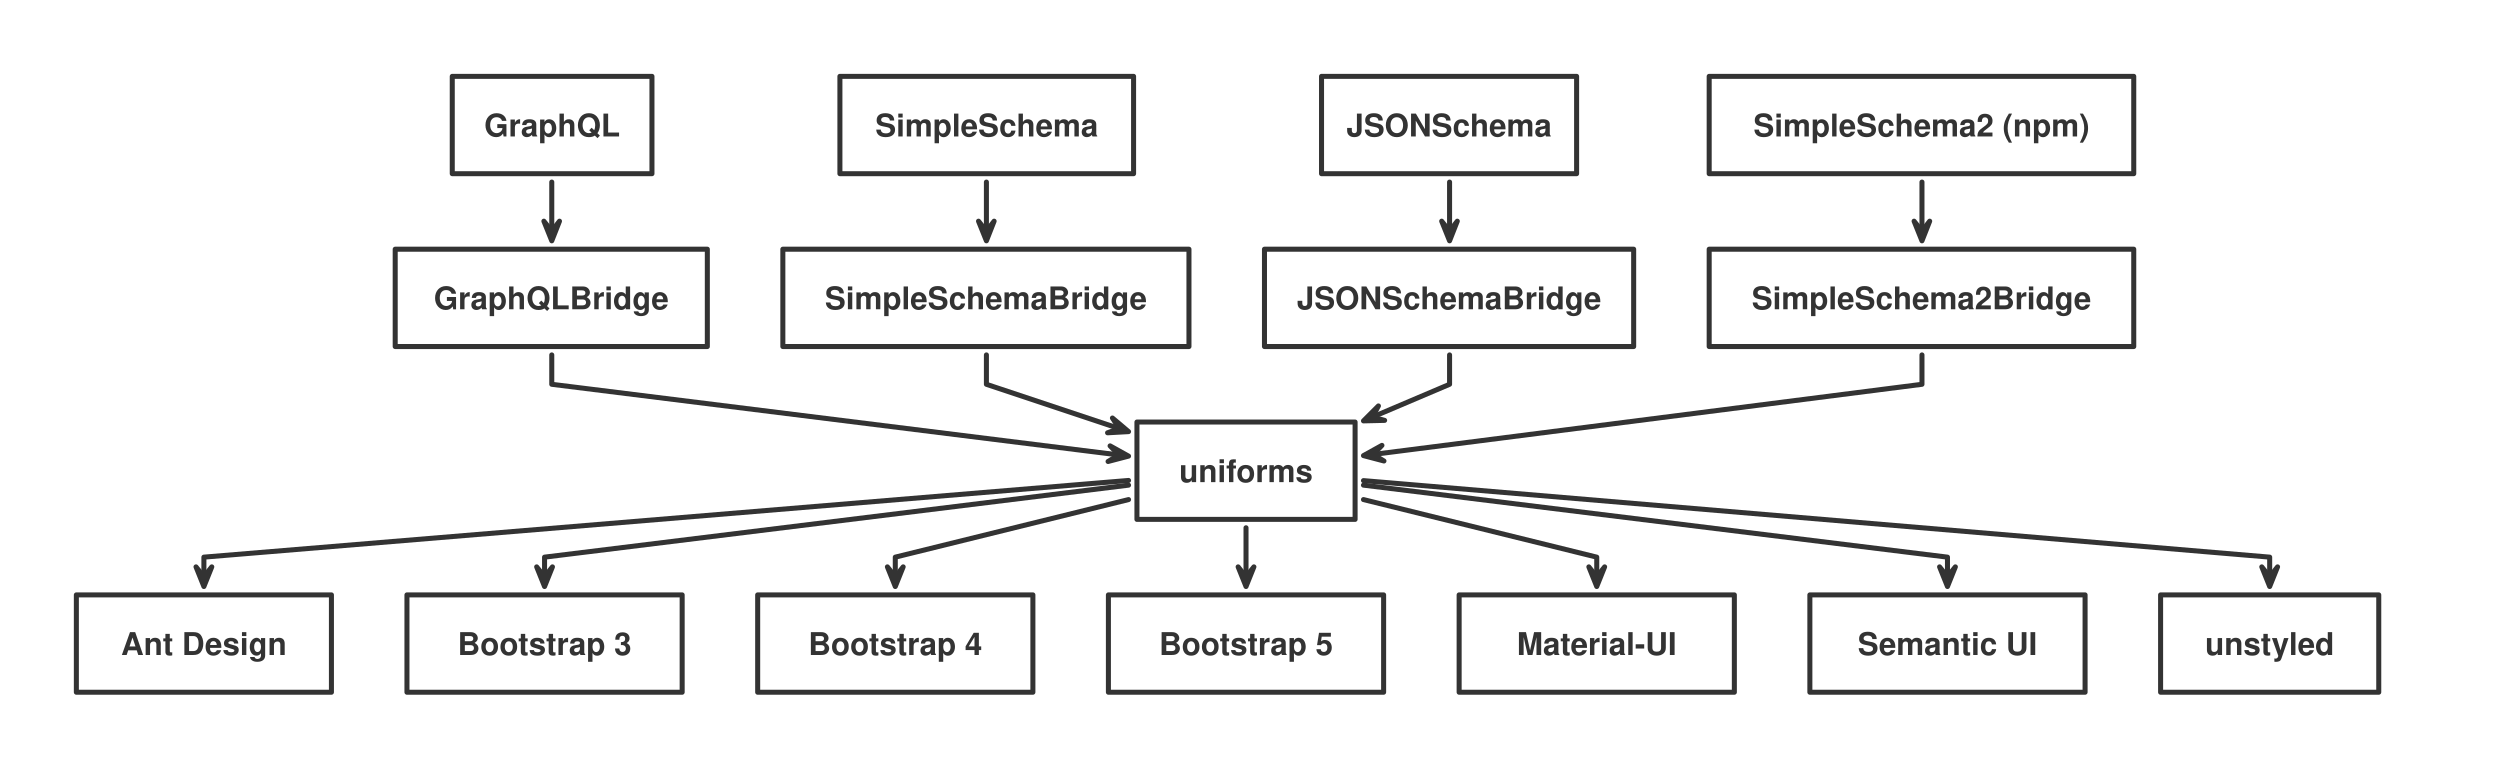
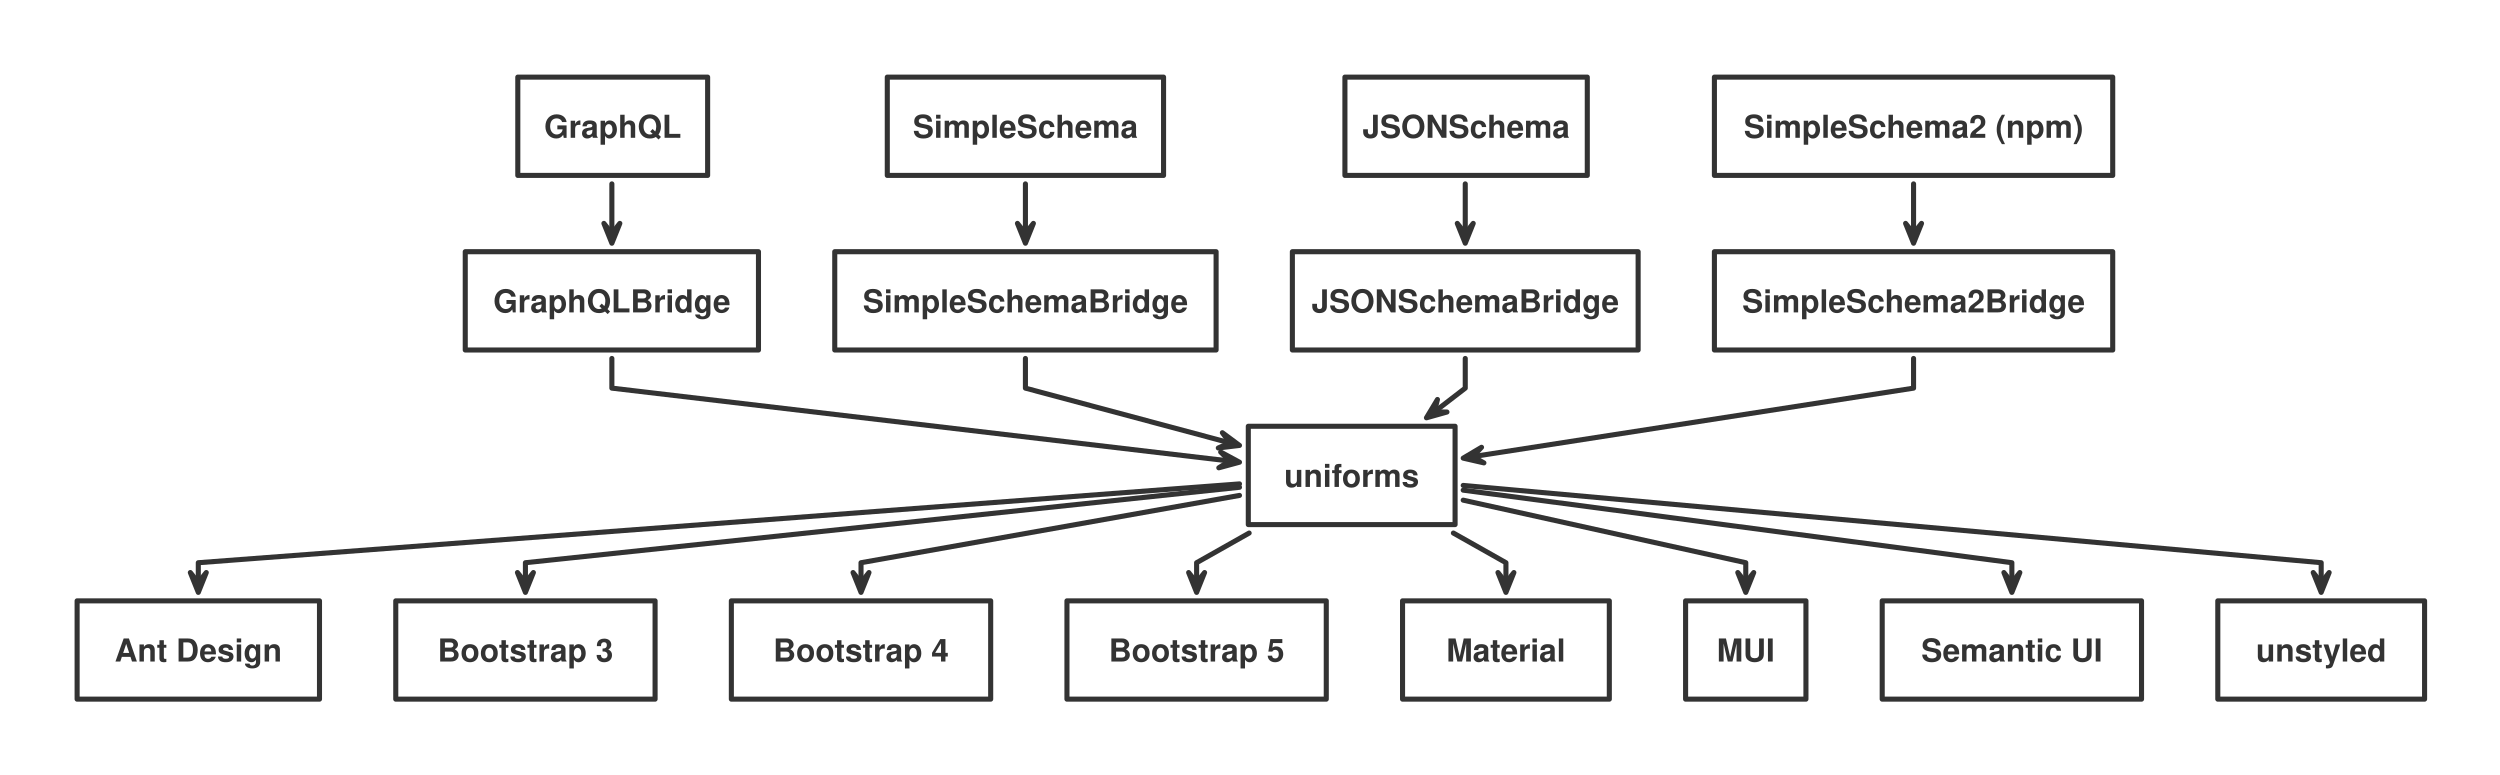
- <svg xmlns="http://www.w3.org/2000/svg" version="1.1" baseProfile="full" width="1489.75" height="457" viewbox="0 0 1489.75 457" style="font:bold  14pt monospace, Helvetica, sans-serif;;stroke-linejoin:round;stroke-linecap:round">
-   <rect x="0" y="0" height="457" width="1489.75" style="stroke:none; fill:transparent;" />
-   <path d="M328.8 108.5 L328.8 126 L328.8 137.7 L328.8 137.7 " style="stroke:#333;fill:none;stroke-dasharray:none;stroke-width:3;" />
-   <path d="M324.1 131.8 L328.8 137.7 L333.4 131.8 L328.8 143.5 Z" style="stroke:#333;fill:#333;stroke-dasharray:none;stroke-width:3;" />
-   <path d="M863.8 108.5 L863.8 126 L863.8 137.7 L863.8 137.7 " style="stroke:#333;fill:none;stroke-dasharray:none;stroke-width:3;" />
-   <path d="M859.1 131.8 L863.8 137.7 L868.4 131.8 L863.8 143.5 Z" style="stroke:#333;fill:#333;stroke-dasharray:none;stroke-width:3;" />
-   <path d="M1145.3 108.5 L1145.3 126 L1145.3 137.7 L1145.3 137.7 " style="stroke:#333;fill:none;stroke-dasharray:none;stroke-width:3;" />
-   <path d="M1140.6 131.8 L1145.3 137.7 L1149.9 131.8 L1145.3 143.5 Z" style="stroke:#333;fill:#333;stroke-dasharray:none;stroke-width:3;" />
-   <path d="M587.8 108.5 L587.8 126 L587.8 137.7 L587.8 137.7 " style="stroke:#333;fill:none;stroke-dasharray:none;stroke-width:3;" />
-   <path d="M583.1 131.8 L587.8 137.7 L592.4 131.8 L587.8 143.5 Z" style="stroke:#333;fill:#333;stroke-dasharray:none;stroke-width:3;" />
-   <path d="M328.8 211.5 L328.8 229 L666.7 271.1 L666.7 271.1 " style="stroke:#333;fill:none;stroke-dasharray:none;stroke-width:3;" />
-   <path d="M660.3 275 L666.7 271.1 L661.5 265.7 L672.5 271.8 Z" style="stroke:#333;fill:#333;stroke-dasharray:none;stroke-width:3;" />
-   <path d="M587.8 211.5 L587.8 229 L667 255.4 L667 255.4 " style="stroke:#333;fill:none;stroke-dasharray:none;stroke-width:3;" />
-   <path d="M660 257.9 L667 255.4 L662.9 249.1 L672.5 257.2 Z" style="stroke:#333;fill:#333;stroke-dasharray:none;stroke-width:3;" />
-   <path d="M863.8 211.5 L863.8 229 L817.9 248.5 L817.9 248.5 " style="stroke:#333;fill:none;stroke-dasharray:none;stroke-width:3;" />
-   <path d="M821.4 241.9 L817.9 248.5 L825.1 250.5 L812.5 250.8 Z" style="stroke:#333;fill:#333;stroke-dasharray:none;stroke-width:3;" />
-   <path d="M1145.3 211.5 L1145.3 229 L818.3 270.8 L818.3 270.8 " style="stroke:#333;fill:none;stroke-dasharray:none;stroke-width:3;" />
-   <path d="M823.5 265.4 L818.3 270.8 L824.7 274.7 L812.5 271.5 Z" style="stroke:#333;fill:#333;stroke-dasharray:none;stroke-width:3;" />
-   <path d="M672.5 286.3 L121.5 332 L121.5 343.7 L121.5 343.7 " style="stroke:#333;fill:none;stroke-dasharray:none;stroke-width:3;" />
-   <path d="M116.8 337.8 L121.5 343.7 L126.2 337.8 L121.5 349.5 Z" style="stroke:#333;fill:#333;stroke-dasharray:none;stroke-width:3;" />
-   <path d="M672.5 289.1 L324.5 332 L324.5 343.7 L324.5 343.7 " style="stroke:#333;fill:none;stroke-dasharray:none;stroke-width:3;" />
-   <path d="M319.8 337.8 L324.5 343.7 L329.2 337.8 L324.5 349.5 Z" style="stroke:#333;fill:#333;stroke-dasharray:none;stroke-width:3;" />
-   <path d="M672.5 297.7 L533.5 332 L533.5 343.7 L533.5 343.7 " style="stroke:#333;fill:none;stroke-dasharray:none;stroke-width:3;" />
-   <path d="M528.8 337.8 L533.5 343.7 L538.2 337.8 L533.5 349.5 Z" style="stroke:#333;fill:#333;stroke-dasharray:none;stroke-width:3;" />
-   <path d="M742.5 314.5 L742.5 332 L742.5 343.7 L742.5 343.7 " style="stroke:#333;fill:none;stroke-dasharray:none;stroke-width:3;" />
-   <path d="M737.8 337.8 L742.5 343.7 L747.2 337.8 L742.5 349.5 Z" style="stroke:#333;fill:#333;stroke-dasharray:none;stroke-width:3;" />
-   <path d="M812.5 297.7 L951.5 332 L951.5 343.7 L951.5 343.7 " style="stroke:#333;fill:none;stroke-dasharray:none;stroke-width:3;" />
-   <path d="M946.8 337.8 L951.5 343.7 L956.2 337.8 L951.5 349.5 Z" style="stroke:#333;fill:#333;stroke-dasharray:none;stroke-width:3;" />
-   <path d="M812.5 289.1 L1160.5 332 L1160.5 343.7 L1160.5 343.7 " style="stroke:#333;fill:none;stroke-dasharray:none;stroke-width:3;" />
-   <path d="M1155.8 337.8 L1160.5 343.7 L1165.2 337.8 L1160.5 349.5 Z" style="stroke:#333;fill:#333;stroke-dasharray:none;stroke-width:3;" />
-   <path d="M812.5 286.4 L1352.5 332 L1352.5 343.7 L1352.5 343.7 " style="stroke:#333;fill:none;stroke-dasharray:none;stroke-width:3;" />
-   <path d="M1347.8 337.8 L1352.5 343.7 L1357.2 337.8 L1352.5 349.5 Z" style="stroke:#333;fill:#333;stroke-dasharray:none;stroke-width:3;" />
-   <rect x="269.5" y="45.5" height="58" width="119" data-name="GraphQL" style="stroke:#333;fill:transparent;stroke-dasharray:none;stroke-width:3;" />
-   <text x="329" y="81.3" style="fill: #333;font:bold  14pt monospace, Helvetica, sans-serif;text-anchor: middle;" data-name="GraphQL">GraphQL</text>
-   <rect x="235.5" y="148.5" height="58" width="186" data-name="GraphQLBridge" style="stroke:#333;fill:transparent;stroke-dasharray:none;stroke-width:3;" />
-   <text x="328.5" y="184.3" style="fill: #333;font:bold  14pt monospace, Helvetica, sans-serif;text-anchor: middle;" data-name="GraphQLBridge">GraphQLBridge</text>
-   <rect x="787.5" y="45.5" height="58" width="152" data-name="JSONSchema" style="stroke:#333;fill:transparent;stroke-dasharray:none;stroke-width:3;" />
-   <text x="863.5" y="81.3" style="fill: #333;font:bold  14pt monospace, Helvetica, sans-serif;text-anchor: middle;" data-name="JSONSchema">JSONSchema</text>
-   <rect x="753.5" y="148.5" height="58" width="220" data-name="JSONSchemaBridge" style="stroke:#333;fill:transparent;stroke-dasharray:none;stroke-width:3;" />
-   <text x="863.5" y="184.3" style="fill: #333;font:bold  14pt monospace, Helvetica, sans-serif;text-anchor: middle;" data-name="JSONSchemaBridge">JSONSchemaBridge</text>
-   <rect x="1018.5" y="45.5" height="58" width="253" data-name="SimpleSchema2 (npm)" style="stroke:#333;fill:transparent;stroke-dasharray:none;stroke-width:3;" />
-   <text x="1145" y="81.3" style="fill: #333;font:bold  14pt monospace, Helvetica, sans-serif;text-anchor: middle;" data-name="SimpleSchema2 (npm)">SimpleSchema2 (npm)</text>
-   <rect x="1018.5" y="148.5" height="58" width="253" data-name="SimpleSchema2Bridge" style="stroke:#333;fill:transparent;stroke-dasharray:none;stroke-width:3;" />
-   <text x="1145" y="184.3" style="fill: #333;font:bold  14pt monospace, Helvetica, sans-serif;text-anchor: middle;" data-name="SimpleSchema2Bridge">SimpleSchema2Bridge</text>
-   <rect x="500.5" y="45.5" height="58" width="175" data-name="SimpleSchema" style="stroke:#333;fill:transparent;stroke-dasharray:none;stroke-width:3;" />
-   <text x="588" y="81.3" style="fill: #333;font:bold  14pt monospace, Helvetica, sans-serif;text-anchor: middle;" data-name="SimpleSchema">SimpleSchema</text>
-   <rect x="466.5" y="148.5" height="58" width="242" data-name="SimpleSchemaBridge" style="stroke:#333;fill:transparent;stroke-dasharray:none;stroke-width:3;" />
-   <text x="587.5" y="184.3" style="fill: #333;font:bold  14pt monospace, Helvetica, sans-serif;text-anchor: middle;" data-name="SimpleSchemaBridge">SimpleSchemaBridge</text>
-   <rect x="677.5" y="251.5" height="58" width="130" data-name="uniforms" style="stroke:#333;fill:transparent;stroke-dasharray:none;stroke-width:3;" />
-   <text x="742.5" y="287.3" style="fill: #333;font:bold  14pt monospace, Helvetica, sans-serif;text-anchor: middle;" data-name="uniforms">uniforms</text>
-   <rect x="45.5" y="354.5" height="58" width="152" data-name="Ant Design" style="stroke:#333;fill:transparent;stroke-dasharray:none;stroke-width:3;" />
-   <text x="121.5" y="390.3" style="fill: #333;font:bold  14pt monospace, Helvetica, sans-serif;text-anchor: middle;" data-name="Ant Design">Ant Design</text>
-   <rect x="242.5" y="354.5" height="58" width="164" data-name="Bootstrap 3" style="stroke:#333;fill:transparent;stroke-dasharray:none;stroke-width:3;" />
-   <text x="324.5" y="390.3" style="fill: #333;font:bold  14pt monospace, Helvetica, sans-serif;text-anchor: middle;" data-name="Bootstrap 3">Bootstrap 3</text>
-   <rect x="451.5" y="354.5" height="58" width="164" data-name="Bootstrap 4" style="stroke:#333;fill:transparent;stroke-dasharray:none;stroke-width:3;" />
-   <text x="533.5" y="390.3" style="fill: #333;font:bold  14pt monospace, Helvetica, sans-serif;text-anchor: middle;" data-name="Bootstrap 4">Bootstrap 4</text>
-   <rect x="660.5" y="354.5" height="58" width="164" data-name="Bootstrap 5" style="stroke:#333;fill:transparent;stroke-dasharray:none;stroke-width:3;" />
-   <text x="742.5" y="390.3" style="fill: #333;font:bold  14pt monospace, Helvetica, sans-serif;text-anchor: middle;" data-name="Bootstrap 5">Bootstrap 5</text>
-   <rect x="869.5" y="354.5" height="58" width="164" data-name="Material-UI" style="stroke:#333;fill:transparent;stroke-dasharray:none;stroke-width:3;" />
-   <text x="951.5" y="390.3" style="fill: #333;font:bold  14pt monospace, Helvetica, sans-serif;text-anchor: middle;" data-name="Material-UI">Material-UI</text>
-   <rect x="1078.5" y="354.5" height="58" width="164" data-name="Semantic UI" style="stroke:#333;fill:transparent;stroke-dasharray:none;stroke-width:3;" />
-   <text x="1160.5" y="390.3" style="fill: #333;font:bold  14pt monospace, Helvetica, sans-serif;text-anchor: middle;" data-name="Semantic UI">Semantic UI</text>
-   <rect x="1287.5" y="354.5" height="58" width="130" data-name="unstyled" style="stroke:#333;fill:transparent;stroke-dasharray:none;stroke-width:3;" />
-   <text x="1352.5" y="390.3" style="fill: #333;font:bold  14pt monospace, Helvetica, sans-serif;text-anchor: middle;" data-name="unstyled">unstyled</text>
+ <svg xmlns="http://www.w3.org/2000/svg" version="1.1" baseProfile="full" width="1475" height="457" viewbox="0 0 1475 457" style="font:bold  14pt monospace, Helvetica, sans-serif;;stroke-linejoin:round;stroke-linecap:round">
+   <rect x="0" y="0" height="457" width="1475" style="stroke:none; fill:transparent;" />
+   <path d="M361 108.5 L361 126 L361 137.7 L361 137.7 " style="stroke:#333;fill:none;stroke-dasharray:none;stroke-width:3;" />
+   <path d="M356.3 131.8 L361 137.7 L365.7 131.8 L361 143.5 Z" style="stroke:#333;fill:#333;stroke-dasharray:none;stroke-width:3;" />
+   <path d="M864.5 108.5 L864.5 126 L864.5 137.7 L864.5 137.7 " style="stroke:#333;fill:none;stroke-dasharray:none;stroke-width:3;" />
+   <path d="M859.8 131.8 L864.5 137.7 L869.2 131.8 L864.5 143.5 Z" style="stroke:#333;fill:#333;stroke-dasharray:none;stroke-width:3;" />
+   <path d="M1129 108.5 L1129 126 L1129 137.7 L1129 137.7 " style="stroke:#333;fill:none;stroke-dasharray:none;stroke-width:3;" />
+   <path d="M1124.3 131.8 L1129 137.7 L1133.7 131.8 L1129 143.5 Z" style="stroke:#333;fill:#333;stroke-dasharray:none;stroke-width:3;" />
+   <path d="M605 108.5 L605 126 L605 137.7 L605 137.7 " style="stroke:#333;fill:none;stroke-dasharray:none;stroke-width:3;" />
+   <path d="M600.3 131.8 L605 137.7 L609.7 131.8 L605 143.5 Z" style="stroke:#333;fill:#333;stroke-dasharray:none;stroke-width:3;" />
+   <path d="M361 211.5 L361 229 L725.5 272 L725.5 272 " style="stroke:#333;fill:none;stroke-dasharray:none;stroke-width:3;" />
+   <path d="M719.1 276 L725.5 272 L720.2 266.7 L731.3 272.7 Z" style="stroke:#333;fill:#333;stroke-dasharray:none;stroke-width:3;" />
+   <path d="M605 211.5 L605 229 L725.6 261.3 L725.6 261.3 " style="stroke:#333;fill:none;stroke-dasharray:none;stroke-width:3;" />
+   <path d="M718.8 264.3 L725.6 261.3 L721.2 255.3 L731.3 262.8 Z" style="stroke:#333;fill:#333;stroke-dasharray:none;stroke-width:3;" />
+   <path d="M864.5 211.5 L864.5 229 L846.3 243 L846.3 243 " style="stroke:#333;fill:none;stroke-dasharray:none;stroke-width:3;" />
+   <path d="M848.1 235.7 L846.3 243 L853.7 243.1 L841.6 246.5 Z" style="stroke:#333;fill:#333;stroke-dasharray:none;stroke-width:3;" />
+   <path d="M1129 211.5 L1129 229 L869 269.4 L869 269.4 " style="stroke:#333;fill:none;stroke-dasharray:none;stroke-width:3;" />
+   <path d="M874.1 263.9 L869 269.4 L875.5 273.1 L863.3 270.3 Z" style="stroke:#333;fill:#333;stroke-dasharray:none;stroke-width:3;" />
+   <path d="M731.3 285.5 L117 332 L117 343.7 L117 343.7 " style="stroke:#333;fill:none;stroke-dasharray:none;stroke-width:3;" />
+   <path d="M112.3 337.8 L117 343.7 L121.7 337.8 L117 349.5 Z" style="stroke:#333;fill:#333;stroke-dasharray:none;stroke-width:3;" />
+   <path d="M731.3 287.5 L310 332 L310 343.7 L310 343.7 " style="stroke:#333;fill:none;stroke-dasharray:none;stroke-width:3;" />
+   <path d="M305.3 337.8 L310 343.7 L314.7 337.8 L310 349.5 Z" style="stroke:#333;fill:#333;stroke-dasharray:none;stroke-width:3;" />
+   <path d="M731.3 292.3 L508 332 L508 343.7 L508 343.7 " style="stroke:#333;fill:none;stroke-dasharray:none;stroke-width:3;" />
+   <path d="M503.3 337.8 L508 343.7 L512.7 337.8 L508 349.5 Z" style="stroke:#333;fill:#333;stroke-dasharray:none;stroke-width:3;" />
+   <path d="M737 314.5 L706 332 L706 343.7 L706 343.7 " style="stroke:#333;fill:none;stroke-dasharray:none;stroke-width:3;" />
+   <path d="M701.3 337.8 L706 343.7 L710.7 337.8 L706 349.5 Z" style="stroke:#333;fill:#333;stroke-dasharray:none;stroke-width:3;" />
+   <path d="M857.5 314.5 L888.5 332 L888.5 343.7 L888.5 343.7 " style="stroke:#333;fill:none;stroke-dasharray:none;stroke-width:3;" />
+   <path d="M883.8 337.8 L888.5 343.7 L893.2 337.8 L888.5 349.5 Z" style="stroke:#333;fill:#333;stroke-dasharray:none;stroke-width:3;" />
+   <path d="M863.3 295.1 L1030 332 L1030 343.7 L1030 343.7 " style="stroke:#333;fill:none;stroke-dasharray:none;stroke-width:3;" />
+   <path d="M1025.3 337.8 L1030 343.7 L1034.7 337.8 L1030 349.5 Z" style="stroke:#333;fill:#333;stroke-dasharray:none;stroke-width:3;" />
+   <path d="M863.3 289.2 L1187 332 L1187 343.7 L1187 343.7 " style="stroke:#333;fill:none;stroke-dasharray:none;stroke-width:3;" />
+   <path d="M1182.3 337.8 L1187 343.7 L1191.7 337.8 L1187 349.5 Z" style="stroke:#333;fill:#333;stroke-dasharray:none;stroke-width:3;" />
+   <path d="M863.3 286.4 L1369.5 332 L1369.5 343.7 L1369.5 343.7 " style="stroke:#333;fill:none;stroke-dasharray:none;stroke-width:3;" />
+   <path d="M1364.8 337.8 L1369.5 343.7 L1374.2 337.8 L1369.5 349.5 Z" style="stroke:#333;fill:#333;stroke-dasharray:none;stroke-width:3;" />
+   <rect x="305.5" y="45.5" height="58" width="112" data-name="GraphQL" style="stroke:#333;fill:transparent;stroke-dasharray:none;stroke-width:3;" />
+   <text x="361.5" y="81.3" style="fill: #333;font:bold  14pt monospace, Helvetica, sans-serif;text-anchor: middle;" data-name="GraphQL">GraphQL</text>
+   <rect x="274.5" y="148.5" height="58" width="173" data-name="GraphQLBridge" style="stroke:#333;fill:transparent;stroke-dasharray:none;stroke-width:3;" />
+   <text x="361" y="184.3" style="fill: #333;font:bold  14pt monospace, Helvetica, sans-serif;text-anchor: middle;" data-name="GraphQLBridge">GraphQLBridge</text>
+   <rect x="793.5" y="45.5" height="58" width="143" data-name="JSONSchema" style="stroke:#333;fill:transparent;stroke-dasharray:none;stroke-width:3;" />
+   <text x="865" y="81.3" style="fill: #333;font:bold  14pt monospace, Helvetica, sans-serif;text-anchor: middle;" data-name="JSONSchema">JSONSchema</text>
+   <rect x="762.5" y="148.5" height="58" width="204" data-name="JSONSchemaBridge" style="stroke:#333;fill:transparent;stroke-dasharray:none;stroke-width:3;" />
+   <text x="864.5" y="184.3" style="fill: #333;font:bold  14pt monospace, Helvetica, sans-serif;text-anchor: middle;" data-name="JSONSchemaBridge">JSONSchemaBridge</text>
+   <rect x="1011.5" y="45.5" height="58" width="235" data-name="SimpleSchema2 (npm)" style="stroke:#333;fill:transparent;stroke-dasharray:none;stroke-width:3;" />
+   <text x="1129" y="81.3" style="fill: #333;font:bold  14pt monospace, Helvetica, sans-serif;text-anchor: middle;" data-name="SimpleSchema2 (npm)">SimpleSchema2 (npm)</text>
+   <rect x="1011.5" y="148.5" height="58" width="235" data-name="SimpleSchema2Bridge" style="stroke:#333;fill:transparent;stroke-dasharray:none;stroke-width:3;" />
+   <text x="1129" y="184.3" style="fill: #333;font:bold  14pt monospace, Helvetica, sans-serif;text-anchor: middle;" data-name="SimpleSchema2Bridge">SimpleSchema2Bridge</text>
+   <rect x="523.5" y="45.5" height="58" width="163" data-name="SimpleSchema" style="stroke:#333;fill:transparent;stroke-dasharray:none;stroke-width:3;" />
+   <text x="605" y="81.3" style="fill: #333;font:bold  14pt monospace, Helvetica, sans-serif;text-anchor: middle;" data-name="SimpleSchema">SimpleSchema</text>
+   <rect x="492.5" y="148.5" height="58" width="225" data-name="SimpleSchemaBridge" style="stroke:#333;fill:transparent;stroke-dasharray:none;stroke-width:3;" />
+   <text x="605" y="184.3" style="fill: #333;font:bold  14pt monospace, Helvetica, sans-serif;text-anchor: middle;" data-name="SimpleSchemaBridge">SimpleSchemaBridge</text>
+   <rect x="736.5" y="251.5" height="58" width="122" data-name="uniforms" style="stroke:#333;fill:transparent;stroke-dasharray:none;stroke-width:3;" />
+   <text x="797.5" y="287.3" style="fill: #333;font:bold  14pt monospace, Helvetica, sans-serif;text-anchor: middle;" data-name="uniforms">uniforms</text>
+   <rect x="45.5" y="354.5" height="58" width="143" data-name="Ant Design" style="stroke:#333;fill:transparent;stroke-dasharray:none;stroke-width:3;" />
+   <text x="117" y="390.3" style="fill: #333;font:bold  14pt monospace, Helvetica, sans-serif;text-anchor: middle;" data-name="Ant Design">Ant Design</text>
+   <rect x="233.5" y="354.5" height="58" width="153" data-name="Bootstrap 3" style="stroke:#333;fill:transparent;stroke-dasharray:none;stroke-width:3;" />
+   <text x="310" y="390.3" style="fill: #333;font:bold  14pt monospace, Helvetica, sans-serif;text-anchor: middle;" data-name="Bootstrap 3">Bootstrap 3</text>
+   <rect x="431.5" y="354.5" height="58" width="153" data-name="Bootstrap 4" style="stroke:#333;fill:transparent;stroke-dasharray:none;stroke-width:3;" />
+   <text x="508" y="390.3" style="fill: #333;font:bold  14pt monospace, Helvetica, sans-serif;text-anchor: middle;" data-name="Bootstrap 4">Bootstrap 4</text>
+   <rect x="629.5" y="354.5" height="58" width="153" data-name="Bootstrap 5" style="stroke:#333;fill:transparent;stroke-dasharray:none;stroke-width:3;" />
+   <text x="706" y="390.3" style="fill: #333;font:bold  14pt monospace, Helvetica, sans-serif;text-anchor: middle;" data-name="Bootstrap 5">Bootstrap 5</text>
+   <rect x="827.5" y="354.5" height="58" width="122" data-name="Material" style="stroke:#333;fill:transparent;stroke-dasharray:none;stroke-width:3;" />
+   <text x="888.5" y="390.3" style="fill: #333;font:bold  14pt monospace, Helvetica, sans-serif;text-anchor: middle;" data-name="Material">Material</text>
+   <rect x="994.5" y="354.5" height="58" width="71" data-name="MUI" style="stroke:#333;fill:transparent;stroke-dasharray:none;stroke-width:3;" />
+   <text x="1030" y="390.3" style="fill: #333;font:bold  14pt monospace, Helvetica, sans-serif;text-anchor: middle;" data-name="MUI">MUI</text>
+   <rect x="1110.5" y="354.5" height="58" width="153" data-name="Semantic UI" style="stroke:#333;fill:transparent;stroke-dasharray:none;stroke-width:3;" />
+   <text x="1187" y="390.3" style="fill: #333;font:bold  14pt monospace, Helvetica, sans-serif;text-anchor: middle;" data-name="Semantic UI">Semantic UI</text>
+   <rect x="1308.5" y="354.5" height="58" width="122" data-name="unstyled" style="stroke:#333;fill:transparent;stroke-dasharray:none;stroke-width:3;" />
+   <text x="1369.5" y="390.3" style="fill: #333;font:bold  14pt monospace, Helvetica, sans-serif;text-anchor: middle;" data-name="unstyled">unstyled</text>
</svg>
